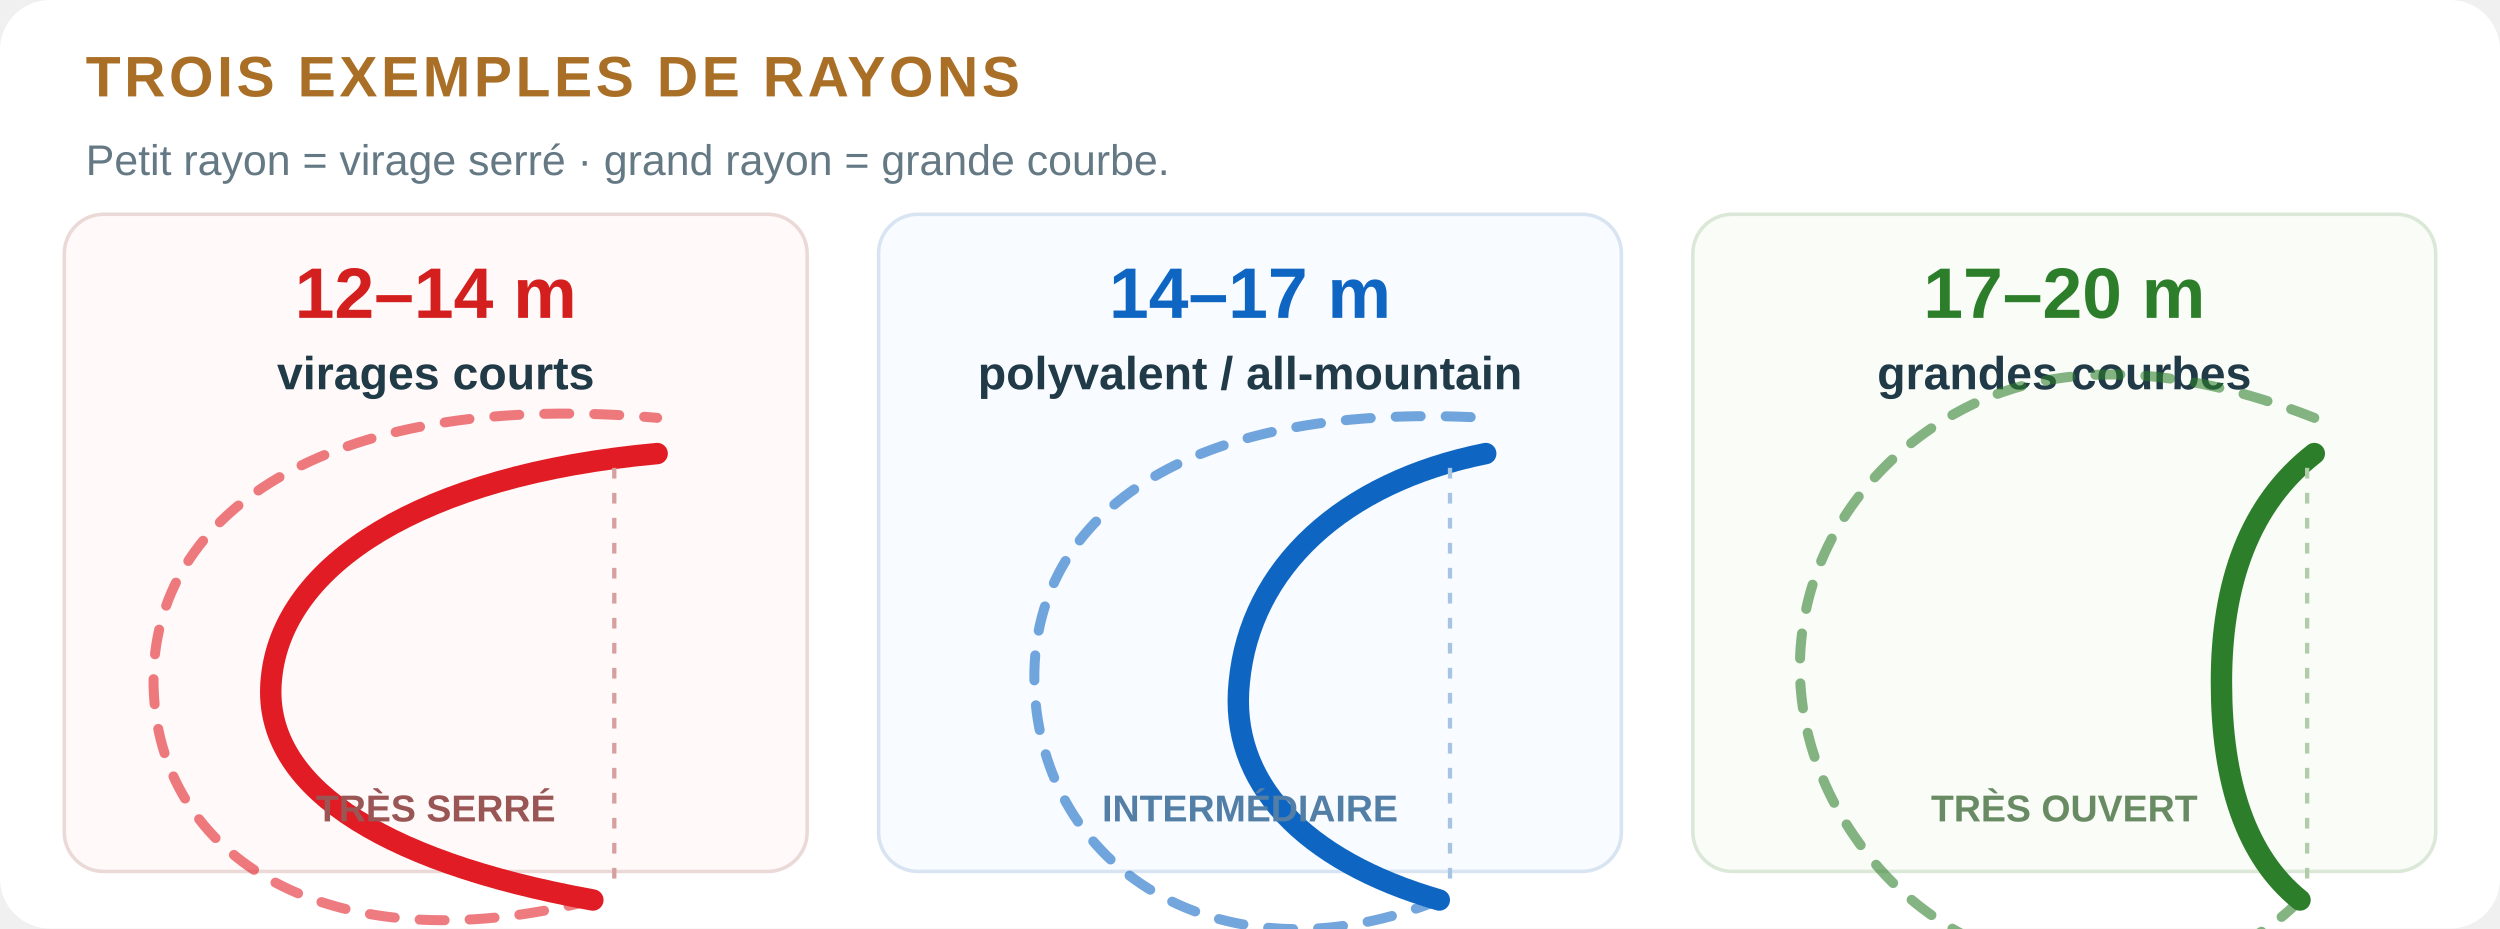
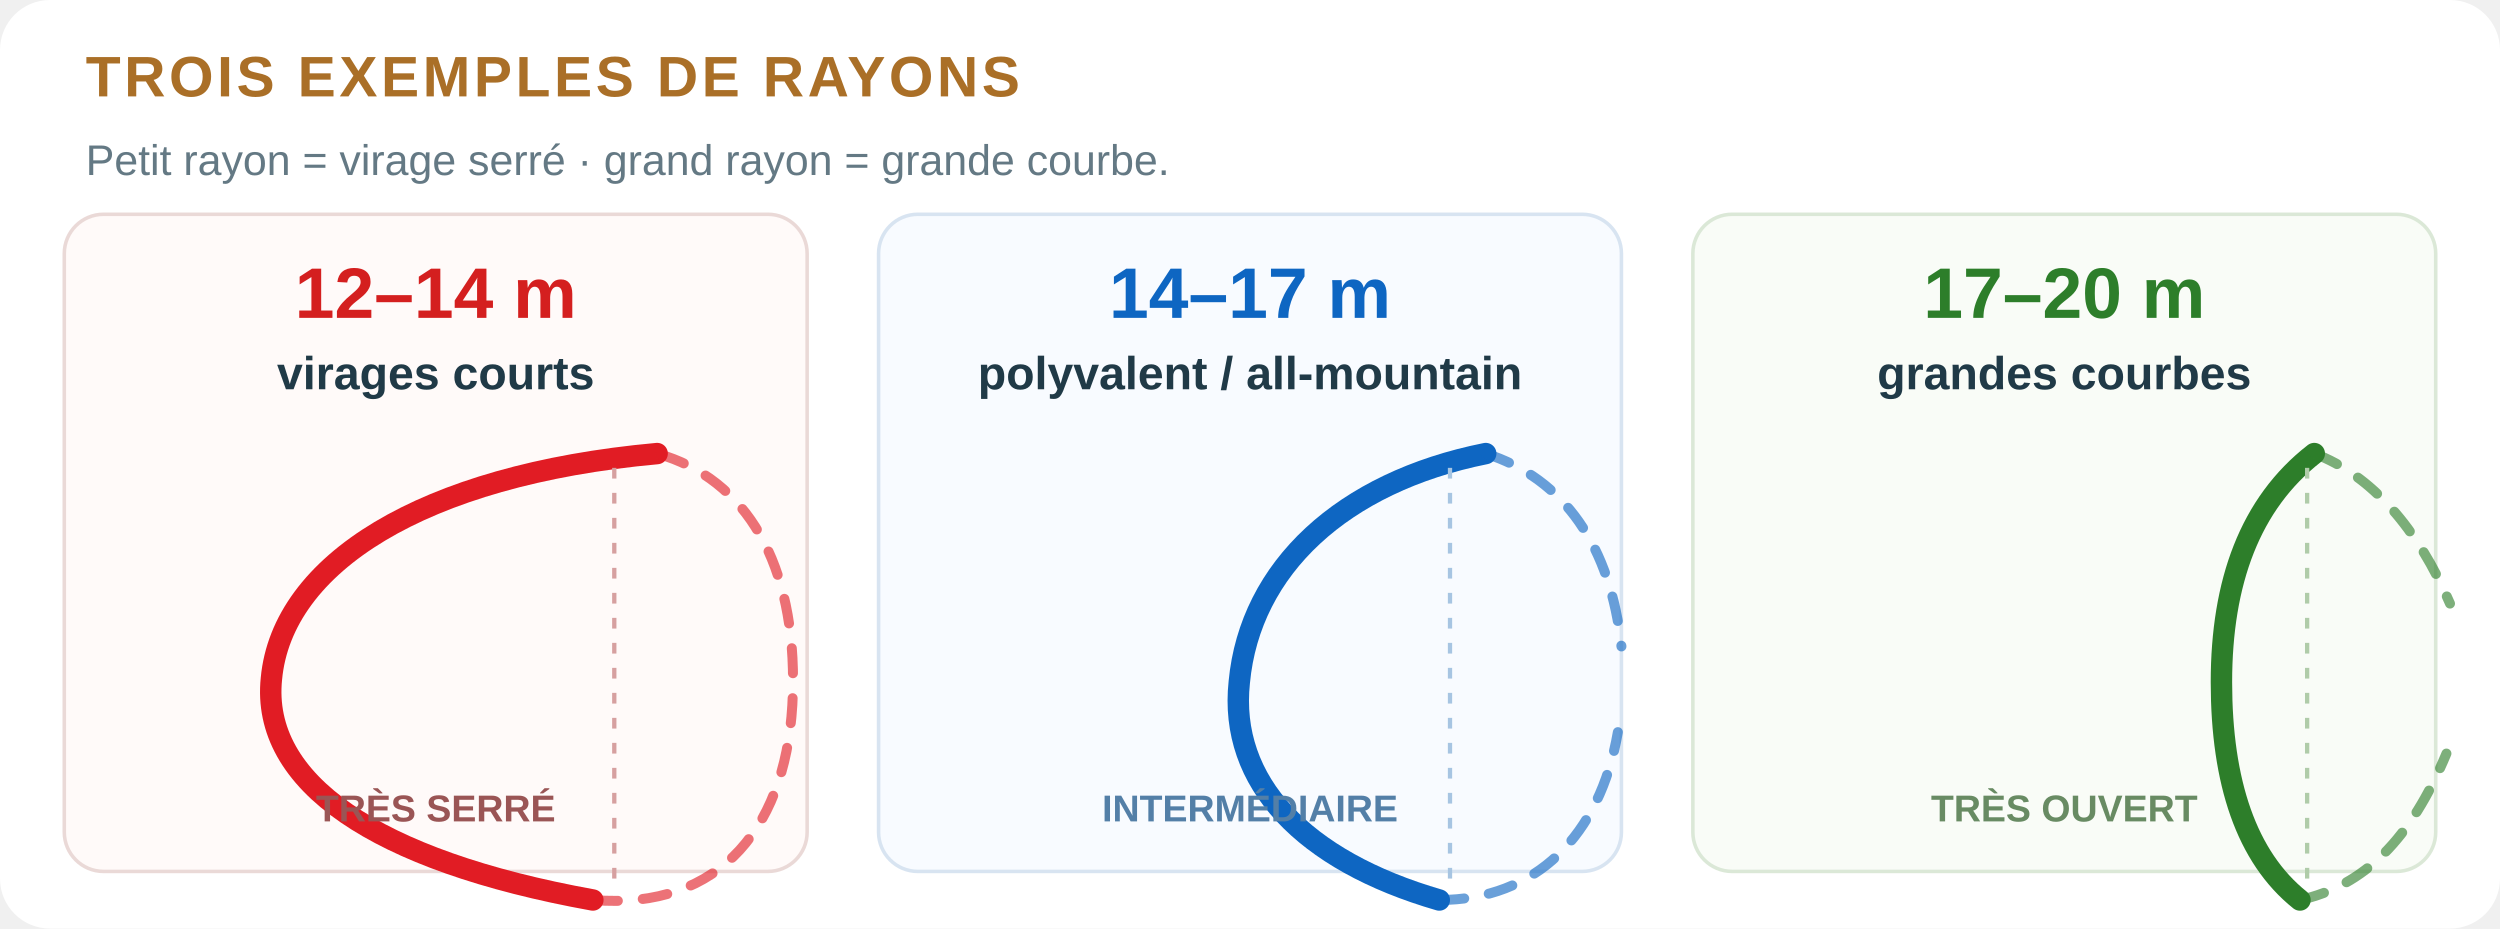
<svg xmlns="http://www.w3.org/2000/svg" viewBox="0 0 700 260" role="img" aria-labelledby="t d">
  <rect width="700" height="260" rx="14" fill="#fff" />
  <g font-family="Arial,Helvetica,sans-serif">
    <text x="24" y="27" font-size="16" font-weight="800" fill="#aa6f27" letter-spacing="1">TROIS EXEMPLES DE RAYONS</text>
    <text x="24" y="49" font-size="12" fill="#647984">Petit rayon = virage serré · grand rayon = grande courbe.</text>
    <g transform="translate(18,60)">
      <rect x="0" y="0" width="208" height="184" rx="11" fill="#fffaf9" stroke="#ead9d7" />
      <text x="104" y="29" text-anchor="middle" font-size="20" font-weight="900" fill="#d41f1f">12–14 m</text>
      <text x="104" y="49" text-anchor="middle" font-size="13" font-weight="700" fill="#203a47">virages courts</text>
      <path d="M166 67              C100 73 61 98 58 130              C55 159 87 181 148 192" fill="none" stroke="#e11c24" stroke-width="6" stroke-linecap="round" />
-       <path d="M148 192              C74 211 26 180 25 132              C24 82 77 49 166 57" fill="none" stroke="#e11c24" stroke-width="2.8" stroke-dasharray="7 7" stroke-linecap="round" opacity=".58" />
+       <path d="M148 192              C184 195 203 171 204 134              C205 98 191 74 166 67" fill="none" stroke="#e11c24" stroke-width="2.8" stroke-dasharray="7 7" stroke-linecap="round" opacity=".62" />
      <line x1="154" y1="71" x2="154" y2="190" stroke="#d6a0a0" stroke-width="1.2" stroke-dasharray="3 4" />
      <text x="104" y="170" text-anchor="middle" font-size="10.5" font-weight="700" fill="#9a5555">TRÈS SERRÉ</text>
    </g>
    <g transform="translate(246,60)">
      <rect x="0" y="0" width="208" height="184" rx="11" fill="#f8fbff" stroke="#d8e4f1" />
      <text x="104" y="29" text-anchor="middle" font-size="20" font-weight="900" fill="#0e66c2">14–17 m</text>
      <text x="104" y="49" text-anchor="middle" font-size="13" font-weight="700" fill="#203a47">polyvalent / all-mountain</text>
      <path d="M170 67              C130 75 104 99 101 131              C98 159 119 181 157 192" fill="none" stroke="#0e66c2" stroke-width="6" stroke-linecap="round" />
-       <path d="M157 192              C100 215 49 187 44 137              C39 87 83 52 170 57" fill="none" stroke="#0e66c2" stroke-width="2.8" stroke-dasharray="7 7" stroke-linecap="round" opacity=".58" />
+       <path d="M157 192              C184 192 202 174 207 145" fill="none" stroke="#0e66c2" stroke-width="2.8" stroke-dasharray="7 7" stroke-linecap="round" opacity=".62" />
+       <path d="M170 67              C192 74 205 93 208 121" fill="none" stroke="#0e66c2" stroke-width="2.8" stroke-dasharray="7 7" stroke-linecap="round" opacity=".62" />
      <line x1="160" y1="71" x2="160" y2="190" stroke="#a7c5e2" stroke-width="1.2" stroke-dasharray="3 4" />
      <text x="104" y="170" text-anchor="middle" font-size="10.5" font-weight="700" fill="#537fa7">INTERMÉDIAIRE</text>
    </g>
    <g transform="translate(474,60)">
      <rect x="0" y="0" width="208" height="184" rx="11" fill="#f9fcf7" stroke="#dbe8d7" />
      <text x="104" y="29" text-anchor="middle" font-size="20" font-weight="900" fill="#2d7e2a">17–20 m</text>
      <text x="104" y="49" text-anchor="middle" font-size="13" font-weight="700" fill="#203a47">grandes courbes</text>
      <path d="M174 67              C156 81 148 103 148 131              C148 159 155 180 170 192" fill="none" stroke="#2d7e2a" stroke-width="6" stroke-linecap="round" />
-       <path d="M170 192              C139 224 78 218 48 178              C16 136 28 82 73 56              C101 40 136 42 174 57" fill="none" stroke="#2d7e2a" stroke-width="2.8" stroke-dasharray="7 7" stroke-linecap="round" opacity=".58" />
+       <path d="M170 192              C188 188 201 175 211 151" fill="none" stroke="#2d7e2a" stroke-width="2.8" stroke-dasharray="7 7" stroke-linecap="round" opacity=".62" />
+       <path d="M174 67              C190 73 203 88 212 109" fill="none" stroke="#2d7e2a" stroke-width="2.8" stroke-dasharray="7 7" stroke-linecap="round" opacity=".62" />
      <line x1="172" y1="71" x2="172" y2="190" stroke="#b0cca9" stroke-width="1.2" stroke-dasharray="3 4" />
      <text x="104" y="170" text-anchor="middle" font-size="10.5" font-weight="700" fill="#688b63">TRÈS OUVERT</text>
    </g>
  </g>
</svg>
